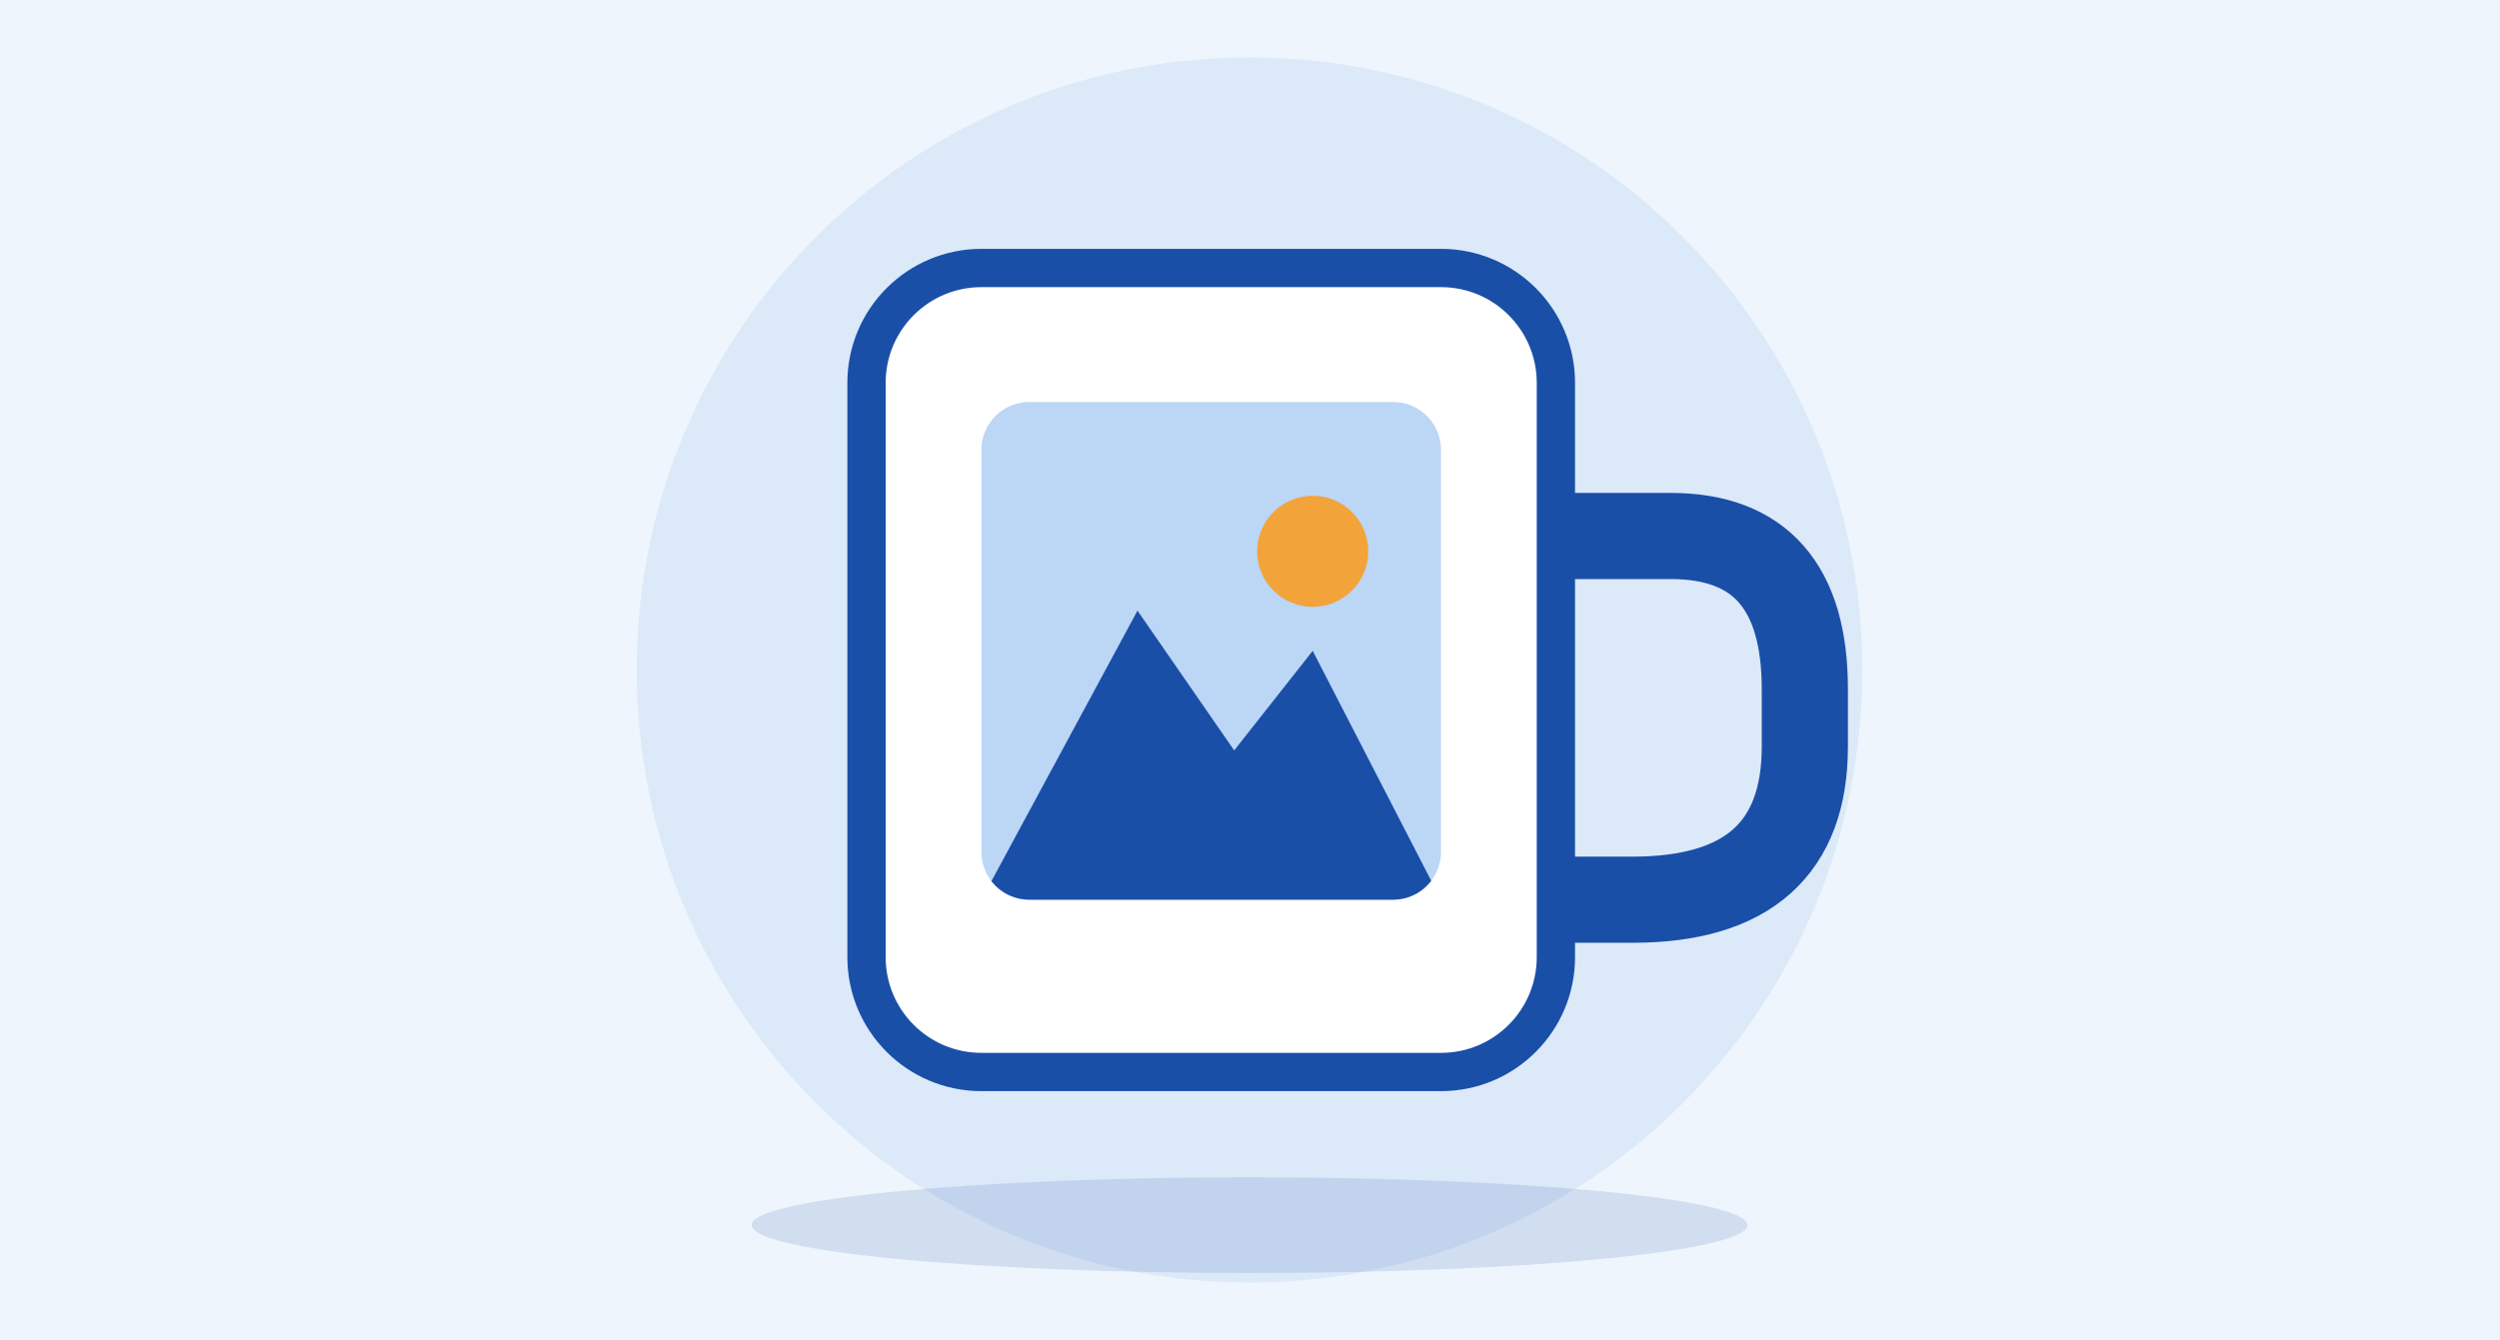
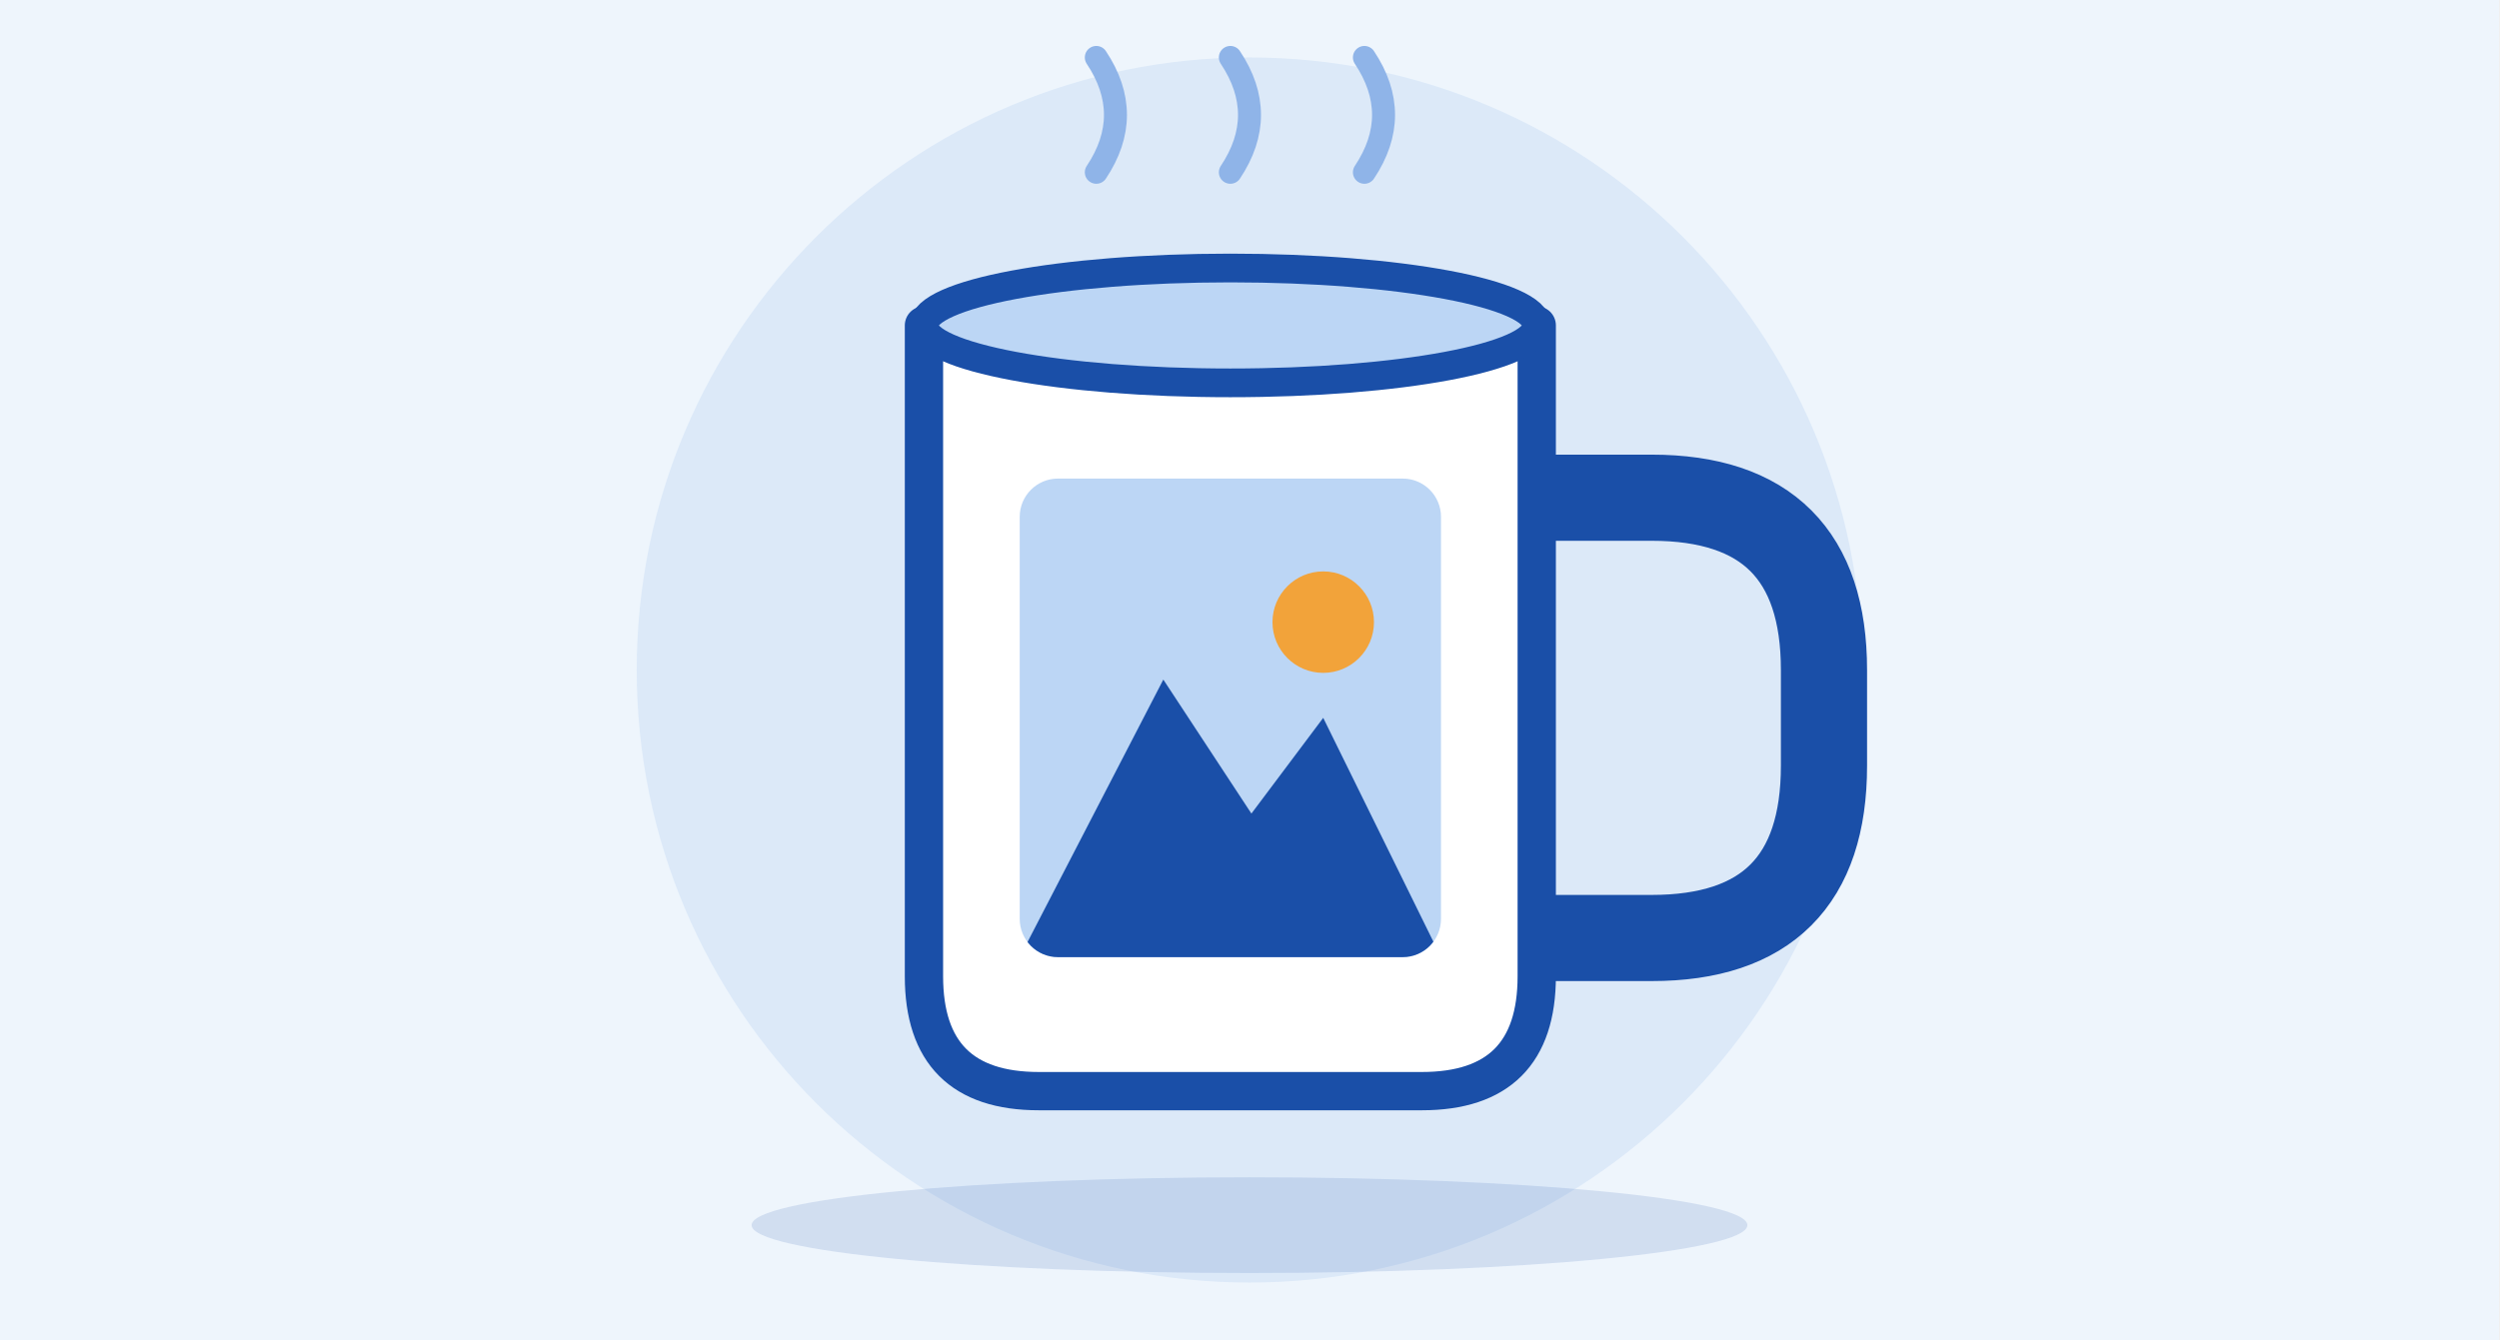
<svg xmlns="http://www.w3.org/2000/svg" viewBox="0 28 261 140" width="261" height="140">
  <rect y="28" width="261" height="140" fill="#eef5fc" />
  <circle cx="130.5" cy="98" r="64" fill="#dce9f8" />
  <ellipse cx="130.5" cy="156" rx="52" ry="5" fill="#1a4fa8" opacity=".14" />
  <g transform="translate(130.5 98)">
-     <path d="M26,-14 H44 Q58,-14 58,2 V8 Q58,24 40,24 H26" fill="none" stroke="#1a4fa8" stroke-width="9" stroke-linecap="round" />
-     <rect x="-40" y="-42" width="72" height="84" rx="12" fill="#ffffff" stroke="#1a4fa8" stroke-width="4" />
+     <path d="M26,-18 H42 Q60,-18 60,0 V10 Q60,28 42,28 H26" fill="none" stroke="#1a4fa8" stroke-width="9" stroke-linecap="round" />
+     <path d="M-34,-36 H30 V32 Q30,44 18,44 H-22 Q-34,44 -34,32 Z" fill="#ffffff" stroke="#1a4fa8" stroke-width="4" stroke-linejoin="round" />
+     <ellipse cx="-2" cy="-36" rx="32" ry="6" fill="#bcd6f5" stroke="#1a4fa8" stroke-width="3" />
    <clipPath id="c1">
-       <rect x="-28" y="-28" width="48" height="52" rx="5" />
+       <rect x="-24" y="-20" width="44" height="50" rx="4" />
    </clipPath>
    <g clip-path="url(#c1)">
-       <rect x="-28" y="-28" width="48" height="52" fill="#bcd6f5" />
-       <circle cx="6.6" cy="-12.4" r="5.8" fill="#f2a33a" />
-       <polygon points="-28,24 -11.7,-6.2 -1.6,8.4 6.6,-2.0 20,24" fill="#1a4fa8" />
+       <rect x="-24" y="-20" width="44" height="50" fill="#bcd6f5" />
+       <circle cx="7.7" cy="-5.0" r="5.3" fill="#f2a33a" />
+       <polygon points="-24,30 -9.0,1.0 0.2,15.0 7.7,5.0 20,30" fill="#1a4fa8" />
    </g>
+     <path d="M-16,-52 q4,-6 0,-12 M-2,-52 q4,-6 0,-12 M12,-52 q4,-6 0,-12" fill="none" stroke="#8fb4e8" stroke-width="2.4" stroke-linecap="round" />
  </g>
</svg>
